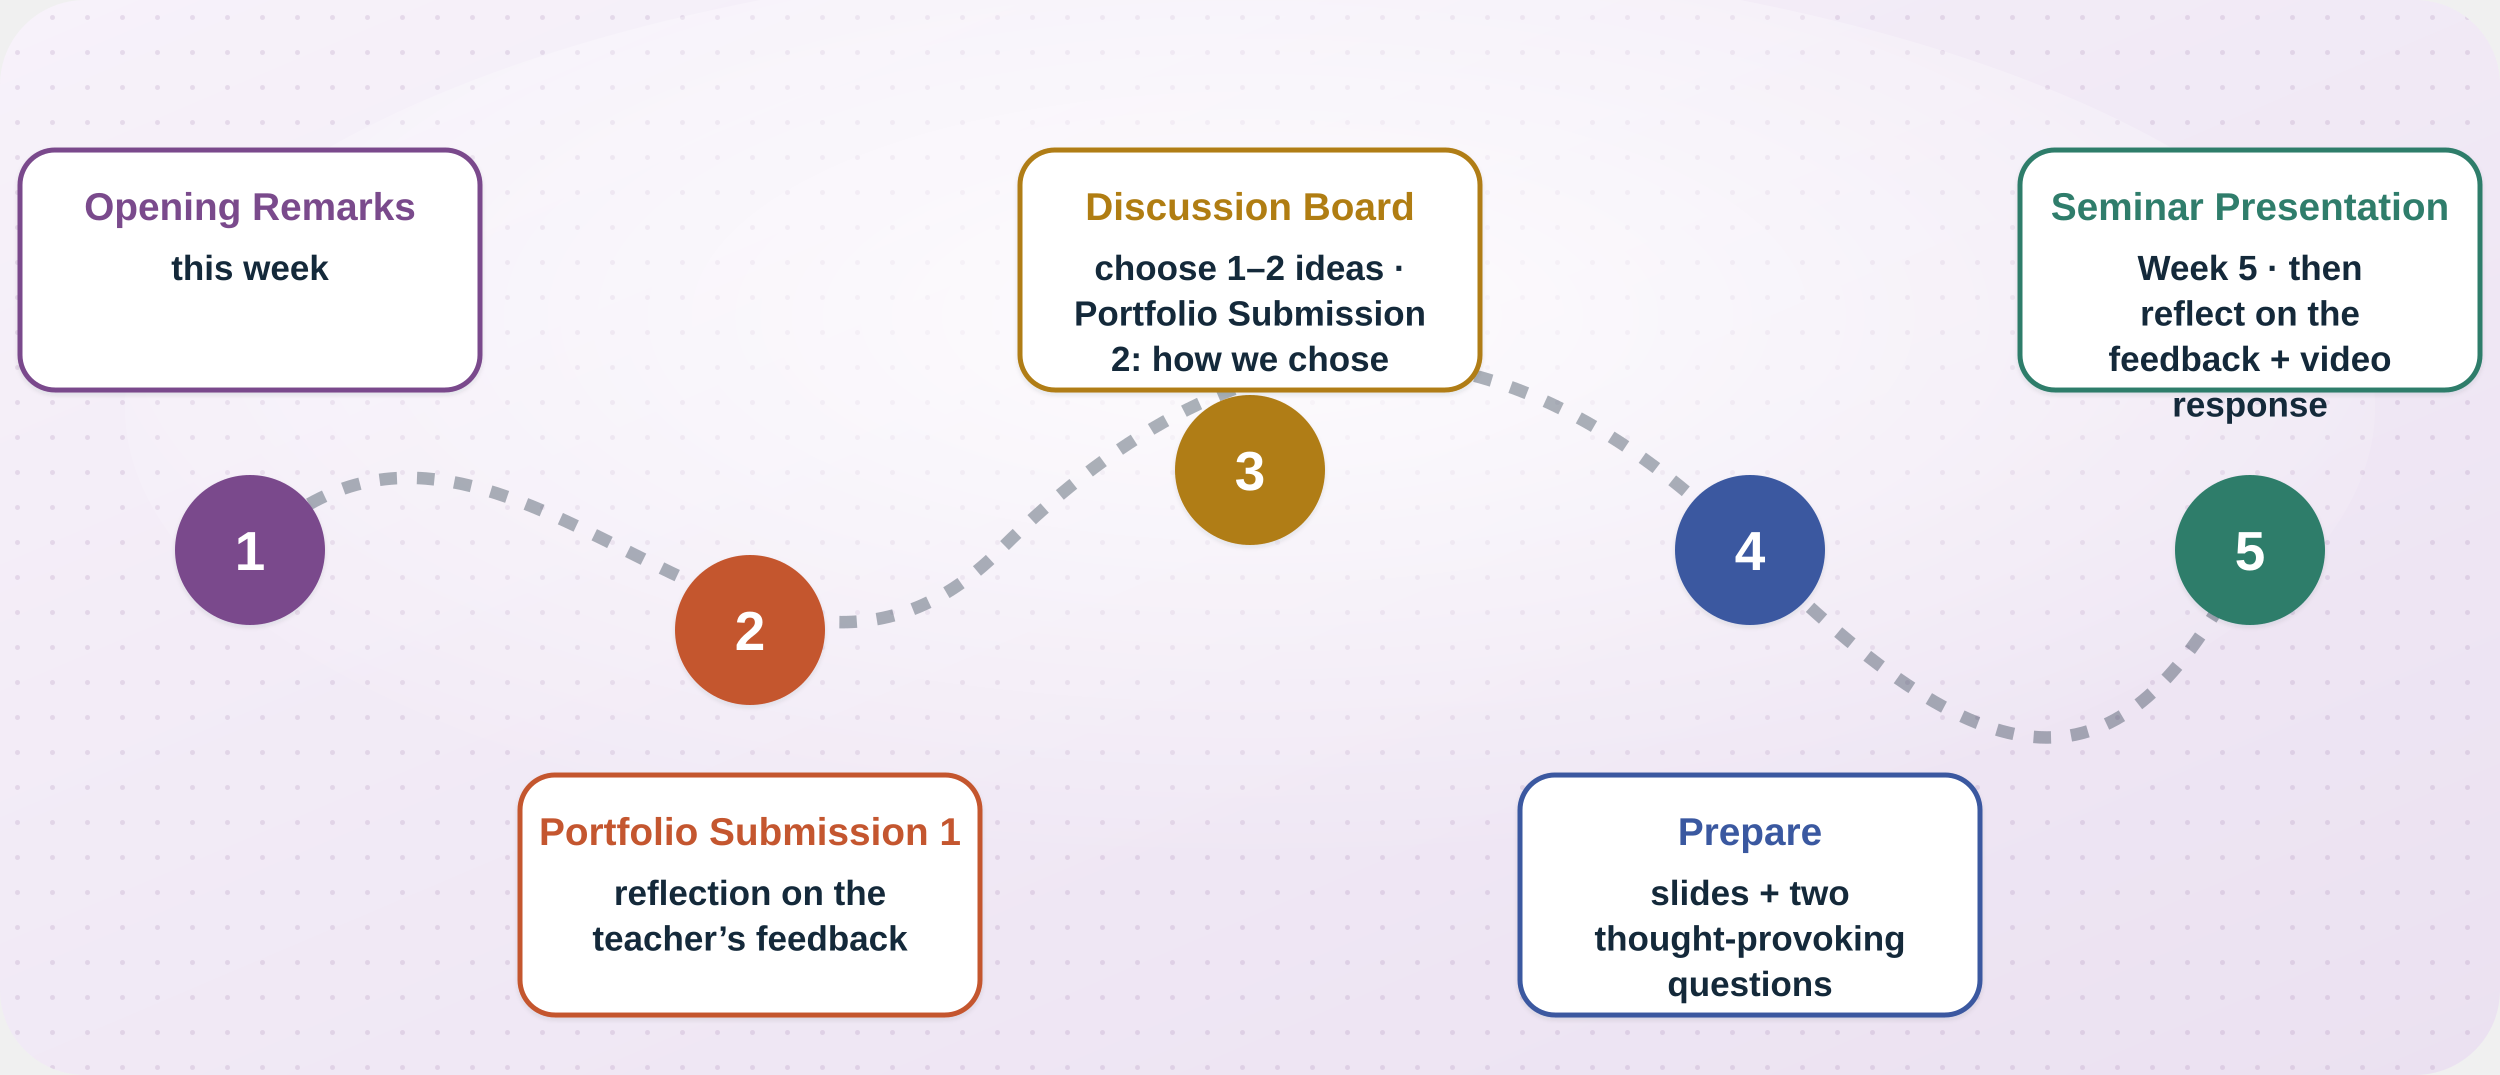
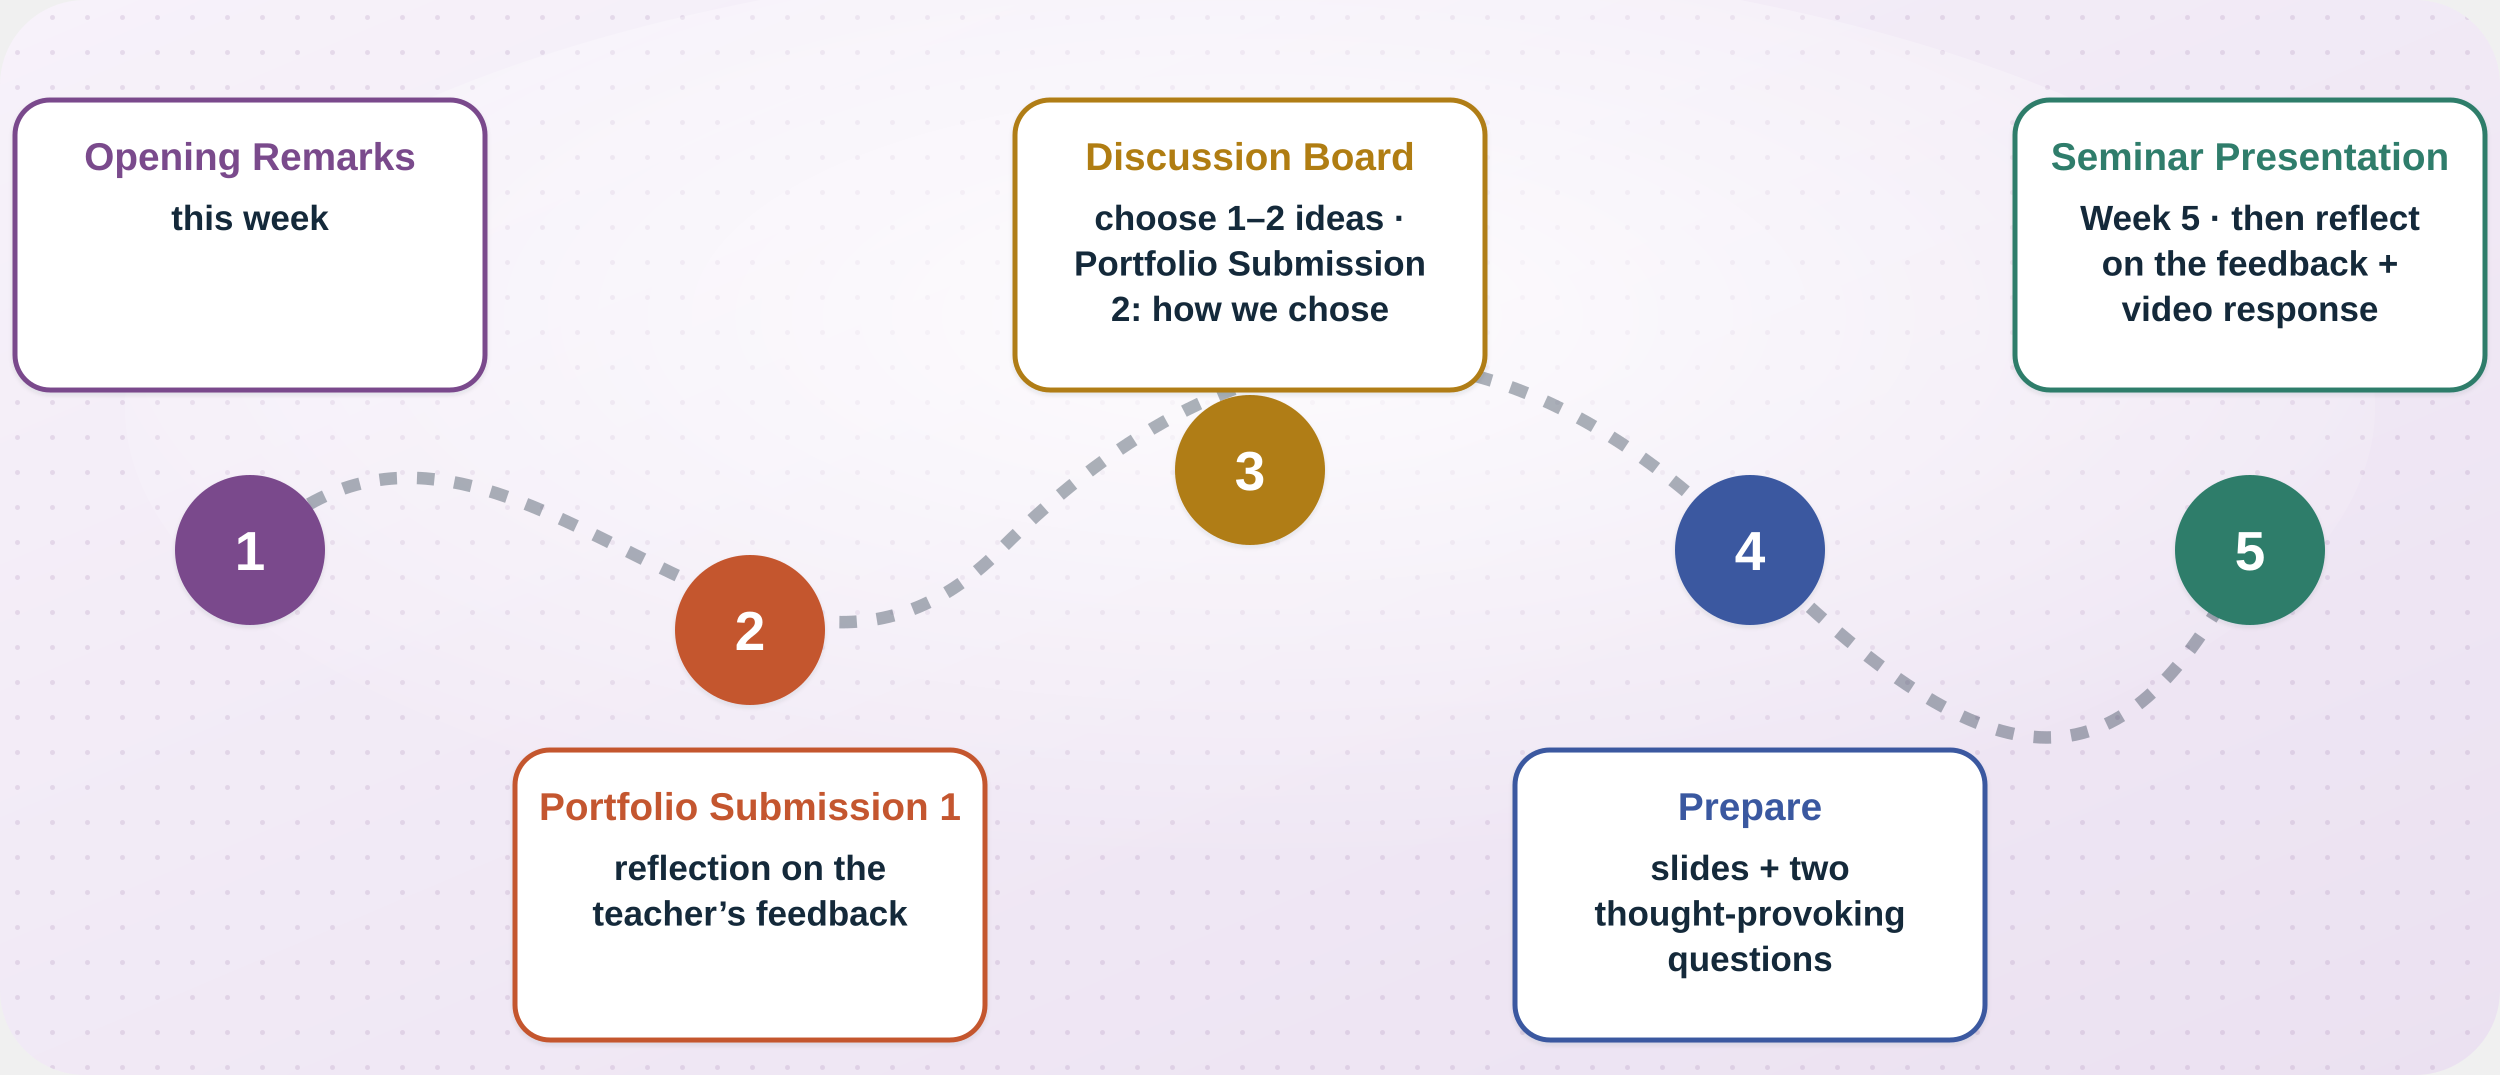
<svg xmlns="http://www.w3.org/2000/svg" viewBox="0 0 1000 430" fill="none" role="img" aria-label="Group 3’s path: 1 Opening Remarks this week; 2 Portfolio Submission 1 — a reflection on the teacher’s feedback; 3 the Discussion Board — choose one or two ideas, and Portfolio Submission 2 on how you chose them; 4 prepare slides and two thought-provoking questions; 5 the Seminar Presentation in Week 5, then reflect on the feedback and record a video response.">
  <style>
.w4d3pp-fl{animation:w4d3pp-fl 6s ease-in-out infinite}.w4d3pp-f2{animation-delay:-2s}.w4d3pp-f3{animation-delay:-4s}
.w4d3pp-tw{animation:w4d3pp-tw 3s ease-in-out infinite;transform-box:fill-box;transform-origin:center}.w4d3pp-t2{animation-delay:-1s}.w4d3pp-t3{animation-delay:-2s}
.w4d3pp-bl{animation:w4d3pp-bl 5s infinite;transform-box:fill-box;transform-origin:center}.w4d3pp-b2{animation-delay:-1.7s}.w4d3pp-b3{animation-delay:-3.1s}
.w4d3pp-pu{animation:w4d3pp-pu 2.6s ease-in-out infinite;transform-box:fill-box;transform-origin:center}.w4d3pp-p2{animation-delay:-1.3s}
.w4d3pp-dr{stroke-dasharray:7 8;animation:w4d3pp-dr 1.8s linear infinite}
.w4d3pp-sw{animation:w4d3pp-sw 4s ease-in-out infinite;transform-box:fill-box;transform-origin:50% 100%}.w4d3pp-s2{animation-delay:-2s}
.w4d3pp-sp{animation:w4d3pp-sp 14s linear infinite;transform-box:fill-box;transform-origin:center}
.w4d3pp-ti{animation:w4d3pp-ti 5s ease-in-out infinite;transform-box:fill-box;transform-origin:50% 0}
.w4d3pp-in{animation:w4d3pp-in 7s ease-in-out infinite}.w4d3pp-i2{animation-delay:-2.3s}.w4d3pp-i3{animation-delay:-4.6s}
@keyframes w4d3pp-fl{0%,100%{transform:translateY(0)}50%{transform:translateY(-5px)}}
@keyframes w4d3pp-tw{0%,100%{opacity:.3;transform:scale(.6)}50%{opacity:1;transform:scale(1.05)}}
@keyframes w4d3pp-bl{0%,92%,100%{transform:scaleY(1)}96%{transform:scaleY(.1)}}
@keyframes w4d3pp-pu{0%,100%{transform:scale(1)}50%{transform:scale(1.08)}}
@keyframes w4d3pp-dr{to{stroke-dashoffset:-30}}
@keyframes w4d3pp-sw{0%,100%{transform:rotate(-3deg)}50%{transform:rotate(3deg)}}
@keyframes w4d3pp-sp{to{transform:rotate(360deg)}}
@keyframes w4d3pp-ti{0%,100%{transform:rotate(-4deg)}50%{transform:rotate(4deg)}}
@keyframes w4d3pp-in{0%,100%{opacity:.55}50%{opacity:1}}

@media (prefers-reduced-motion: reduce){*{animation:none!important}}
</style>
  <defs>
    <linearGradient id="w4d3pp-bg" x1="0" y1="0" x2="1" y2="1">
      <stop offset="0" stop-color="#f7f2fa" />
      <stop offset="1" stop-color="#ebe1f1" />
    </linearGradient>
    <pattern id="w4d3pp-dots" width="14" height="14" patternUnits="userSpaceOnUse">
      <circle cx="7" cy="7" r="1" fill="#7a4a8c" fill-opacity=".14" />
    </pattern>
    <filter id="w4d3pp-sh" x="-25%" y="-25%" width="150%" height="170%">
      <feDropShadow dx="0" dy="4" stdDeviation="4" flood-color="#14293a" flood-opacity=".16" />
      <feDropShadow dx="0" dy="1" stdDeviation=".8" flood-color="#14293a" flood-opacity=".1" />
    </filter>
    <filter id="w4d3pp-sh2" x="-10%" y="-10%" width="120%" height="140%">
      <feDropShadow dx="0" dy="8" stdDeviation="10" flood-color="#14293a" flood-opacity=".14" />
    </filter>
    <radialGradient id="w4d3pp-glow" cx=".5" cy=".4" r=".6">
      <stop offset="0" stop-color="#fff" stop-opacity=".85" />
      <stop offset="1" stop-color="#fff" stop-opacity="0" />
    </radialGradient>
    <linearGradient id="w4d3pp-sea" x1="0" y1="0" x2="0" y2="1">
      <stop offset="0" stop-color="#9ad7e3" />
      <stop offset="1" stop-color="#3d9fb8" />
    </linearGradient>
    <linearGradient id="w4d3pp-lf" x1="0" y1="0" x2="1" y2="1">
      <stop offset="0" stop-color="#7cc08a" />
      <stop offset="1" stop-color="#3f8f5a" />
    </linearGradient>
    <linearGradient id="w4d3pp-pp" x1="0" y1="0" x2="0" y2="1">
      <stop offset="0" stop-color="#ffffff" />
      <stop offset="1" stop-color="#f3f6f8" />
    </linearGradient>
  </defs>
  <rect width="1000" height="430" rx="34" fill="url(#w4d3pp-bg)" />
  <rect width="1000" height="430" rx="34" fill="url(#w4d3pp-dots)" />
  <ellipse cx="500" cy="163" rx="450" ry="181" fill="url(#w4d3pp-glow)" />
  <path class="w4d3pp-dr" d="M100 220C200 120 300 320 400 220S600 120 700 220S850 320 900 220" stroke="#14293a" stroke-opacity=".35" stroke-width="5" fill="none" />
  <g class="w4d3pp-pu w4d3pp-p1">
    <circle cx="100" cy="220" r="30" fill="#7a4a8c" filter="url(#w4d3pp-sh)" />
  </g>
  <text x="100" y="228" font-family="Manrope, Arial, sans-serif" font-size="22" font-weight="800" fill="#fff" text-anchor="middle">1</text>
-   <rect x="8" y="60" width="184" height="96" rx="14" fill="#fff" stroke="#7a4a8c" stroke-width="2" filter="url(#w4d3pp-sh)" />
-   <text x="100" y="88" font-family="Manrope, Arial, sans-serif" font-size="15.5" font-weight="800" fill="#7a4a8c" text-anchor="middle">Opening Remarks</text>
-   <text x="100" y="112.0" font-family="Manrope, Arial, sans-serif" font-size="14" font-weight="600" fill="#14293a" text-anchor="middle">this week</text>
+   <rect x="6" y="40" width="188" height="116" rx="14" fill="#fff" stroke="#7a4a8c" stroke-width="2" filter="url(#w4d3pp-sh)" />
+   <text x="100" y="68" font-family="Manrope, Arial, sans-serif" font-size="15.5" font-weight="800" fill="#7a4a8c" text-anchor="middle">Opening Remarks</text>
+   <text x="100" y="92.0" font-family="Manrope, Arial, sans-serif" font-size="14" font-weight="600" fill="#14293a" text-anchor="middle">this week</text>
  <g class="w4d3pp-pu w4d3pp-p2">
    <circle cx="300" cy="252" r="30" fill="#c4562f" filter="url(#w4d3pp-sh)" />
  </g>
  <text x="300" y="260" font-family="Manrope, Arial, sans-serif" font-size="22" font-weight="800" fill="#fff" text-anchor="middle">2</text>
-   <rect x="208" y="310" width="184" height="96" rx="14" fill="#fff" stroke="#c4562f" stroke-width="2" filter="url(#w4d3pp-sh)" />
-   <text x="300" y="338" font-family="Manrope, Arial, sans-serif" font-size="15.5" font-weight="800" fill="#c4562f" text-anchor="middle">Portfolio Submission 1</text>
-   <text x="300" y="362.0" font-family="Manrope, Arial, sans-serif" font-size="14" font-weight="600" fill="#14293a" text-anchor="middle">reflection on the</text>
-   <text x="300" y="380.2" font-family="Manrope, Arial, sans-serif" font-size="14" font-weight="600" fill="#14293a" text-anchor="middle">teacher’s feedback</text>
+   <rect x="206" y="300" width="188" height="116" rx="14" fill="#fff" stroke="#c4562f" stroke-width="2" filter="url(#w4d3pp-sh)" />
+   <text x="300" y="328" font-family="Manrope, Arial, sans-serif" font-size="15.5" font-weight="800" fill="#c4562f" text-anchor="middle">Portfolio Submission 1</text>
+   <text x="300" y="352.0" font-family="Manrope, Arial, sans-serif" font-size="14" font-weight="600" fill="#14293a" text-anchor="middle">reflection on the</text>
+   <text x="300" y="370.2" font-family="Manrope, Arial, sans-serif" font-size="14" font-weight="600" fill="#14293a" text-anchor="middle">teacher’s feedback</text>
  <g class="w4d3pp-pu w4d3pp-p1">
    <circle cx="500" cy="188" r="30" fill="#b07d12" filter="url(#w4d3pp-sh)" />
  </g>
  <text x="500" y="196" font-family="Manrope, Arial, sans-serif" font-size="22" font-weight="800" fill="#fff" text-anchor="middle">3</text>
-   <rect x="408" y="60" width="184" height="96" rx="14" fill="#fff" stroke="#b07d12" stroke-width="2" filter="url(#w4d3pp-sh)" />
-   <text x="500" y="88" font-family="Manrope, Arial, sans-serif" font-size="15.5" font-weight="800" fill="#b07d12" text-anchor="middle">Discussion Board</text>
-   <text x="500" y="112.0" font-family="Manrope, Arial, sans-serif" font-size="14" font-weight="600" fill="#14293a" text-anchor="middle">choose 1–2 ideas ·</text>
-   <text x="500" y="130.2" font-family="Manrope, Arial, sans-serif" font-size="14" font-weight="600" fill="#14293a" text-anchor="middle">Portfolio Submission</text>
-   <text x="500" y="148.4" font-family="Manrope, Arial, sans-serif" font-size="14" font-weight="600" fill="#14293a" text-anchor="middle">2: how we chose</text>
+   <rect x="406" y="40" width="188" height="116" rx="14" fill="#fff" stroke="#b07d12" stroke-width="2" filter="url(#w4d3pp-sh)" />
+   <text x="500" y="68" font-family="Manrope, Arial, sans-serif" font-size="15.5" font-weight="800" fill="#b07d12" text-anchor="middle">Discussion Board</text>
+   <text x="500" y="92.0" font-family="Manrope, Arial, sans-serif" font-size="14" font-weight="600" fill="#14293a" text-anchor="middle">choose 1–2 ideas ·</text>
+   <text x="500" y="110.2" font-family="Manrope, Arial, sans-serif" font-size="14" font-weight="600" fill="#14293a" text-anchor="middle">Portfolio Submission</text>
+   <text x="500" y="128.4" font-family="Manrope, Arial, sans-serif" font-size="14" font-weight="600" fill="#14293a" text-anchor="middle">2: how we chose</text>
  <g class="w4d3pp-pu w4d3pp-p2">
    <circle cx="700" cy="220" r="30" fill="#3a58a0" filter="url(#w4d3pp-sh)" />
  </g>
  <text x="700" y="228" font-family="Manrope, Arial, sans-serif" font-size="22" font-weight="800" fill="#fff" text-anchor="middle">4</text>
-   <rect x="608" y="310" width="184" height="96" rx="14" fill="#fff" stroke="#3a58a0" stroke-width="2" filter="url(#w4d3pp-sh)" />
-   <text x="700" y="338" font-family="Manrope, Arial, sans-serif" font-size="15.5" font-weight="800" fill="#3a58a0" text-anchor="middle">Prepare</text>
-   <text x="700" y="362.0" font-family="Manrope, Arial, sans-serif" font-size="14" font-weight="600" fill="#14293a" text-anchor="middle">slides + two</text>
-   <text x="700" y="380.2" font-family="Manrope, Arial, sans-serif" font-size="14" font-weight="600" fill="#14293a" text-anchor="middle">thought-provoking</text>
-   <text x="700" y="398.4" font-family="Manrope, Arial, sans-serif" font-size="14" font-weight="600" fill="#14293a" text-anchor="middle">questions</text>
+   <rect x="606" y="300" width="188" height="116" rx="14" fill="#fff" stroke="#3a58a0" stroke-width="2" filter="url(#w4d3pp-sh)" />
+   <text x="700" y="328" font-family="Manrope, Arial, sans-serif" font-size="15.5" font-weight="800" fill="#3a58a0" text-anchor="middle">Prepare</text>
+   <text x="700" y="352.0" font-family="Manrope, Arial, sans-serif" font-size="14" font-weight="600" fill="#14293a" text-anchor="middle">slides + two</text>
+   <text x="700" y="370.2" font-family="Manrope, Arial, sans-serif" font-size="14" font-weight="600" fill="#14293a" text-anchor="middle">thought-provoking</text>
+   <text x="700" y="388.4" font-family="Manrope, Arial, sans-serif" font-size="14" font-weight="600" fill="#14293a" text-anchor="middle">questions</text>
  <g class="w4d3pp-pu w4d3pp-p1">
    <circle cx="900" cy="220" r="30" fill="#2f7d6b" filter="url(#w4d3pp-sh)" />
  </g>
  <text x="900" y="228" font-family="Manrope, Arial, sans-serif" font-size="22" font-weight="800" fill="#fff" text-anchor="middle">5</text>
-   <rect x="808" y="60" width="184" height="96" rx="14" fill="#fff" stroke="#2f7d6b" stroke-width="2" filter="url(#w4d3pp-sh)" />
-   <text x="900" y="88" font-family="Manrope, Arial, sans-serif" font-size="15.5" font-weight="800" fill="#2f7d6b" text-anchor="middle">Seminar Presentation</text>
-   <text x="900" y="112.0" font-family="Manrope, Arial, sans-serif" font-size="14" font-weight="600" fill="#14293a" text-anchor="middle">Week 5 · then</text>
-   <text x="900" y="130.2" font-family="Manrope, Arial, sans-serif" font-size="14" font-weight="600" fill="#14293a" text-anchor="middle">reflect on the</text>
-   <text x="900" y="148.4" font-family="Manrope, Arial, sans-serif" font-size="14" font-weight="600" fill="#14293a" text-anchor="middle">feedback + video</text>
-   <text x="900" y="166.6" font-family="Manrope, Arial, sans-serif" font-size="14" font-weight="600" fill="#14293a" text-anchor="middle">response</text>
+   <rect x="806" y="40" width="188" height="116" rx="14" fill="#fff" stroke="#2f7d6b" stroke-width="2" filter="url(#w4d3pp-sh)" />
+   <text x="900" y="68" font-family="Manrope, Arial, sans-serif" font-size="15.5" font-weight="800" fill="#2f7d6b" text-anchor="middle">Seminar Presentation</text>
+   <text x="900" y="92.0" font-family="Manrope, Arial, sans-serif" font-size="14" font-weight="600" fill="#14293a" text-anchor="middle">Week 5 · then reflect</text>
+   <text x="900" y="110.2" font-family="Manrope, Arial, sans-serif" font-size="14" font-weight="600" fill="#14293a" text-anchor="middle">on the feedback +</text>
+   <text x="900" y="128.4" font-family="Manrope, Arial, sans-serif" font-size="14" font-weight="600" fill="#14293a" text-anchor="middle">video response</text>
</svg>
